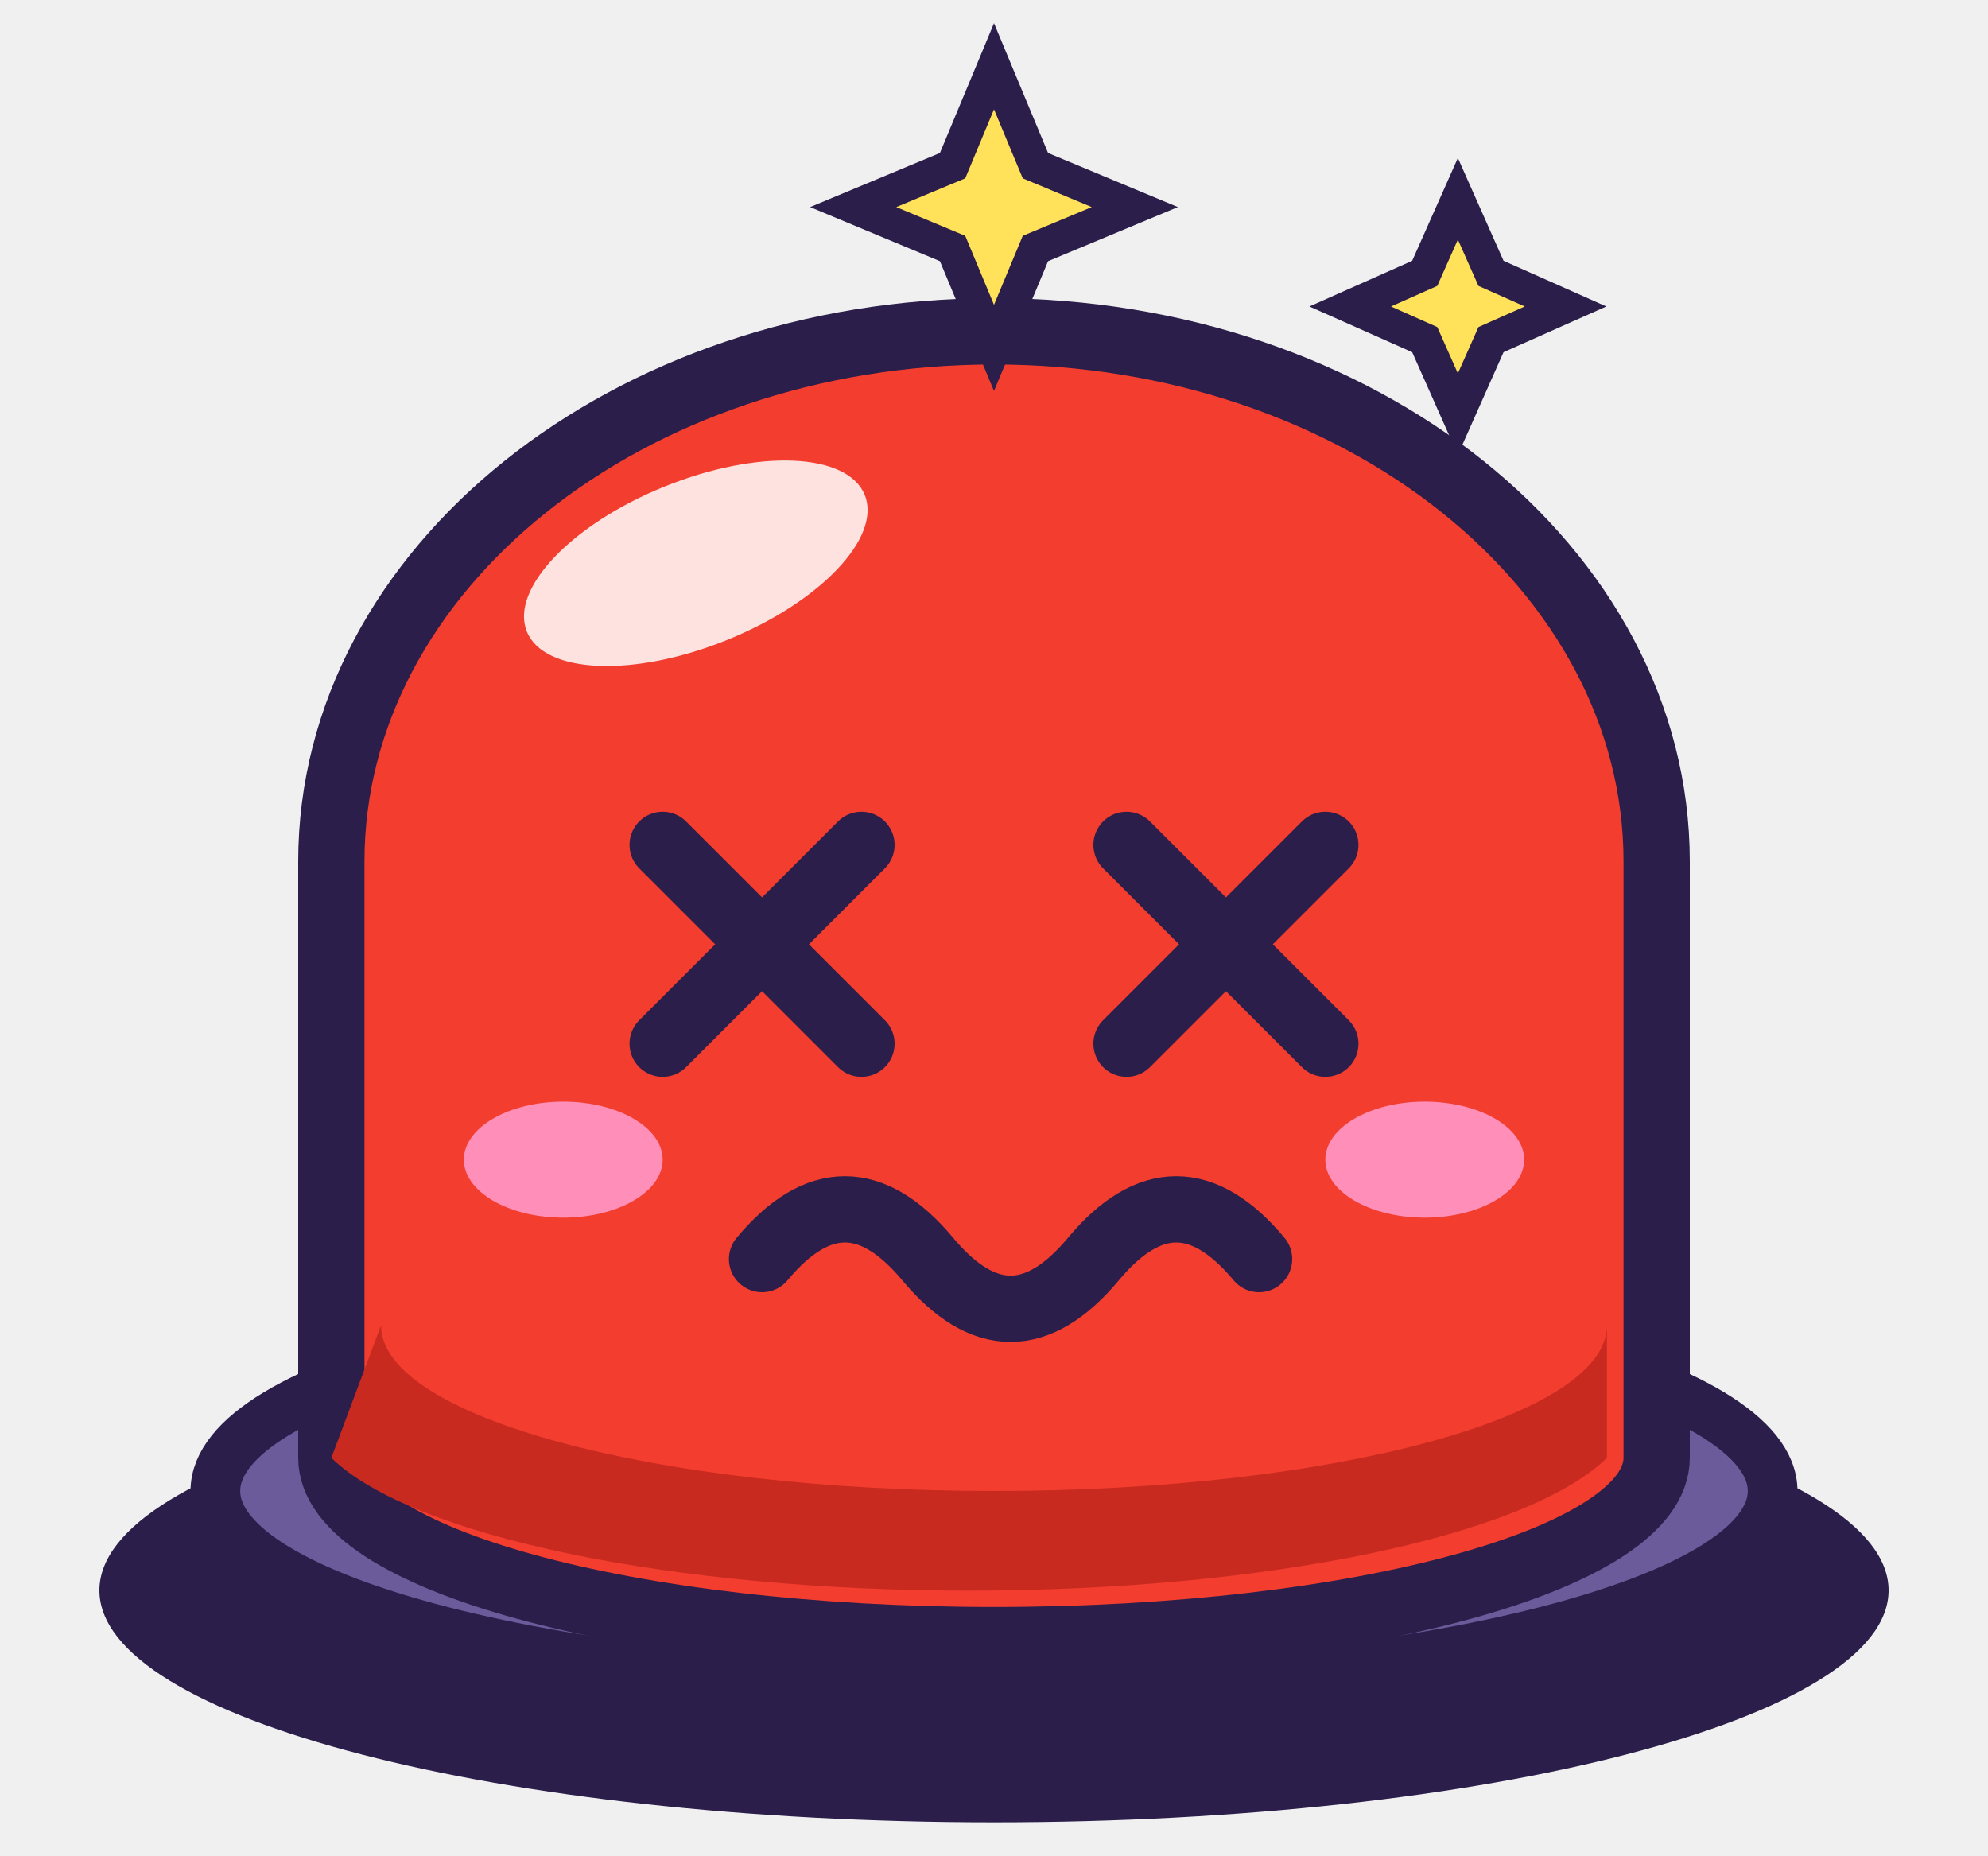
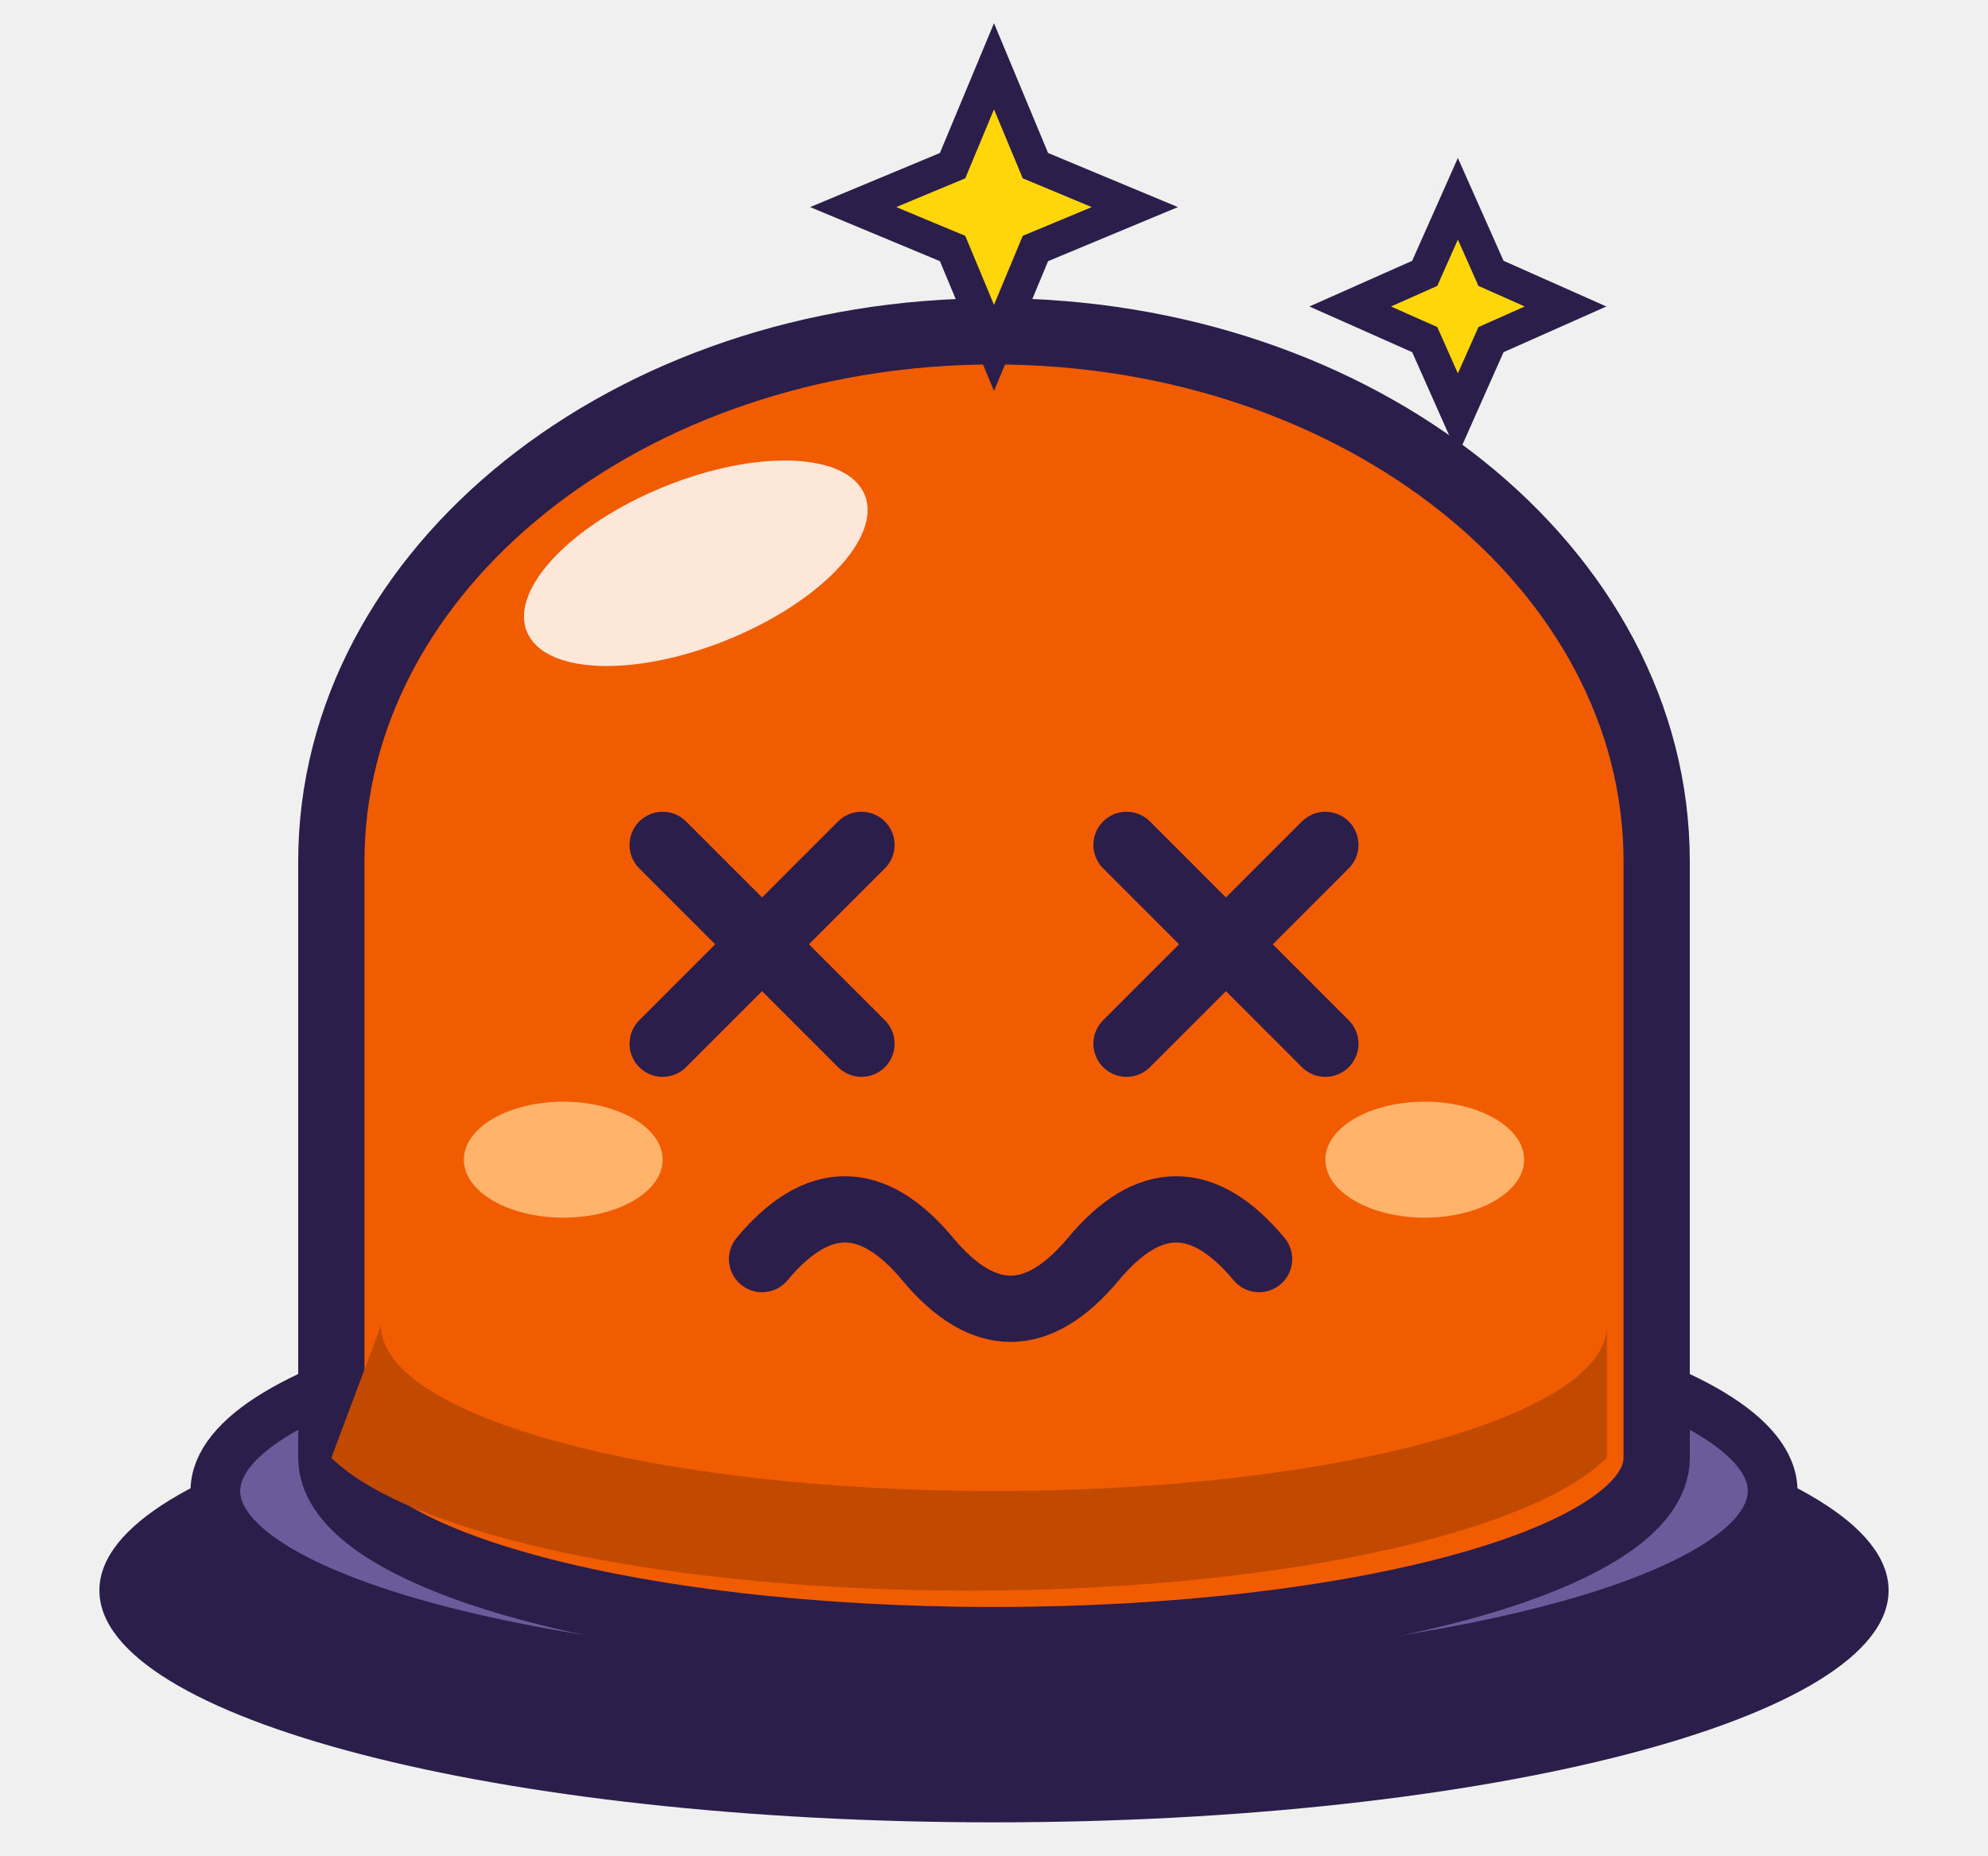
<svg xmlns="http://www.w3.org/2000/svg" viewBox="0 0 120 112" width="120" height="112">
  <ellipse cx="60" cy="96" rx="54" ry="14" fill="#2B1E4A" />
  <ellipse cx="60" cy="90" rx="47" ry="12" fill="#6B5B9A" stroke="#2B1E4A" stroke-width="3" />
-   <path d="M20 88V52a40 32 0 0 1 80 0v36a40 11 0 0 1-80 0z" fill="#F23D2F" stroke="#2B1E4A" stroke-width="4" stroke-linejoin="round" />
-   <path d="M23 80a37 10 0 0 0 74 0v8a40 11 0 0 1-77 0z" fill="#C92A20" />
+   <path d="M20 88V52a40 32 0 0 1 80 0v36a40 11 0 0 1-80 0z" fill="#F25C00" stroke="#2B1E4A" stroke-width="4" stroke-linejoin="round" />
+   <path d="M23 80a37 10 0 0 0 74 0v8a40 11 0 0 1-77 0z" fill="#C24A00" />
  <ellipse cx="42" cy="34" rx="11" ry="5" transform="rotate(-22 42 34)" fill="#FFFFFF" opacity=".85" />
-   <ellipse cx="34" cy="70" rx="6" ry="3.5" fill="#FF8FB8" />
-   <ellipse cx="86" cy="70" rx="6" ry="3.5" fill="#FF8FB8" />
+   <ellipse cx="34" cy="70" rx="6" ry="3.5" fill="#FFB36B" />
+   <ellipse cx="86" cy="70" rx="6" ry="3.5" fill="#FFB36B" />
  <path d="M40 51l12 12M52 51l-12 12M68 51l12 12M80 51l-12 12" stroke="#2B1E4A" stroke-width="4" stroke-linecap="round" />
  <path d="M46 76q5-6 10 0t10 0t10 0" fill="none" stroke="#2B1E4A" stroke-width="4" stroke-linecap="round" />
-   <path d="M60 4l2.5 6 6 2.5-6 2.5-2.5 6-2.5-6-6-2.5 6-2.5z" fill="#FFE15A" stroke="#2B1E4A" stroke-width="2" />
-   <path d="M88 12l2 4.5 4.5 2-4.5 2-2 4.5-2-4.5-4.5-2 4.5-2z" fill="#FFE15A" stroke="#2B1E4A" stroke-width="2" />
+   <path d="M60 4l2.5 6 6 2.5-6 2.5-2.5 6-2.5-6-6-2.5 6-2.5z" fill="#FFD60A" stroke="#2B1E4A" stroke-width="2" />
+   <path d="M88 12l2 4.5 4.5 2-4.5 2-2 4.5-2-4.5-4.5-2 4.5-2z" fill="#FFD60A" stroke="#2B1E4A" stroke-width="2" />
</svg>
